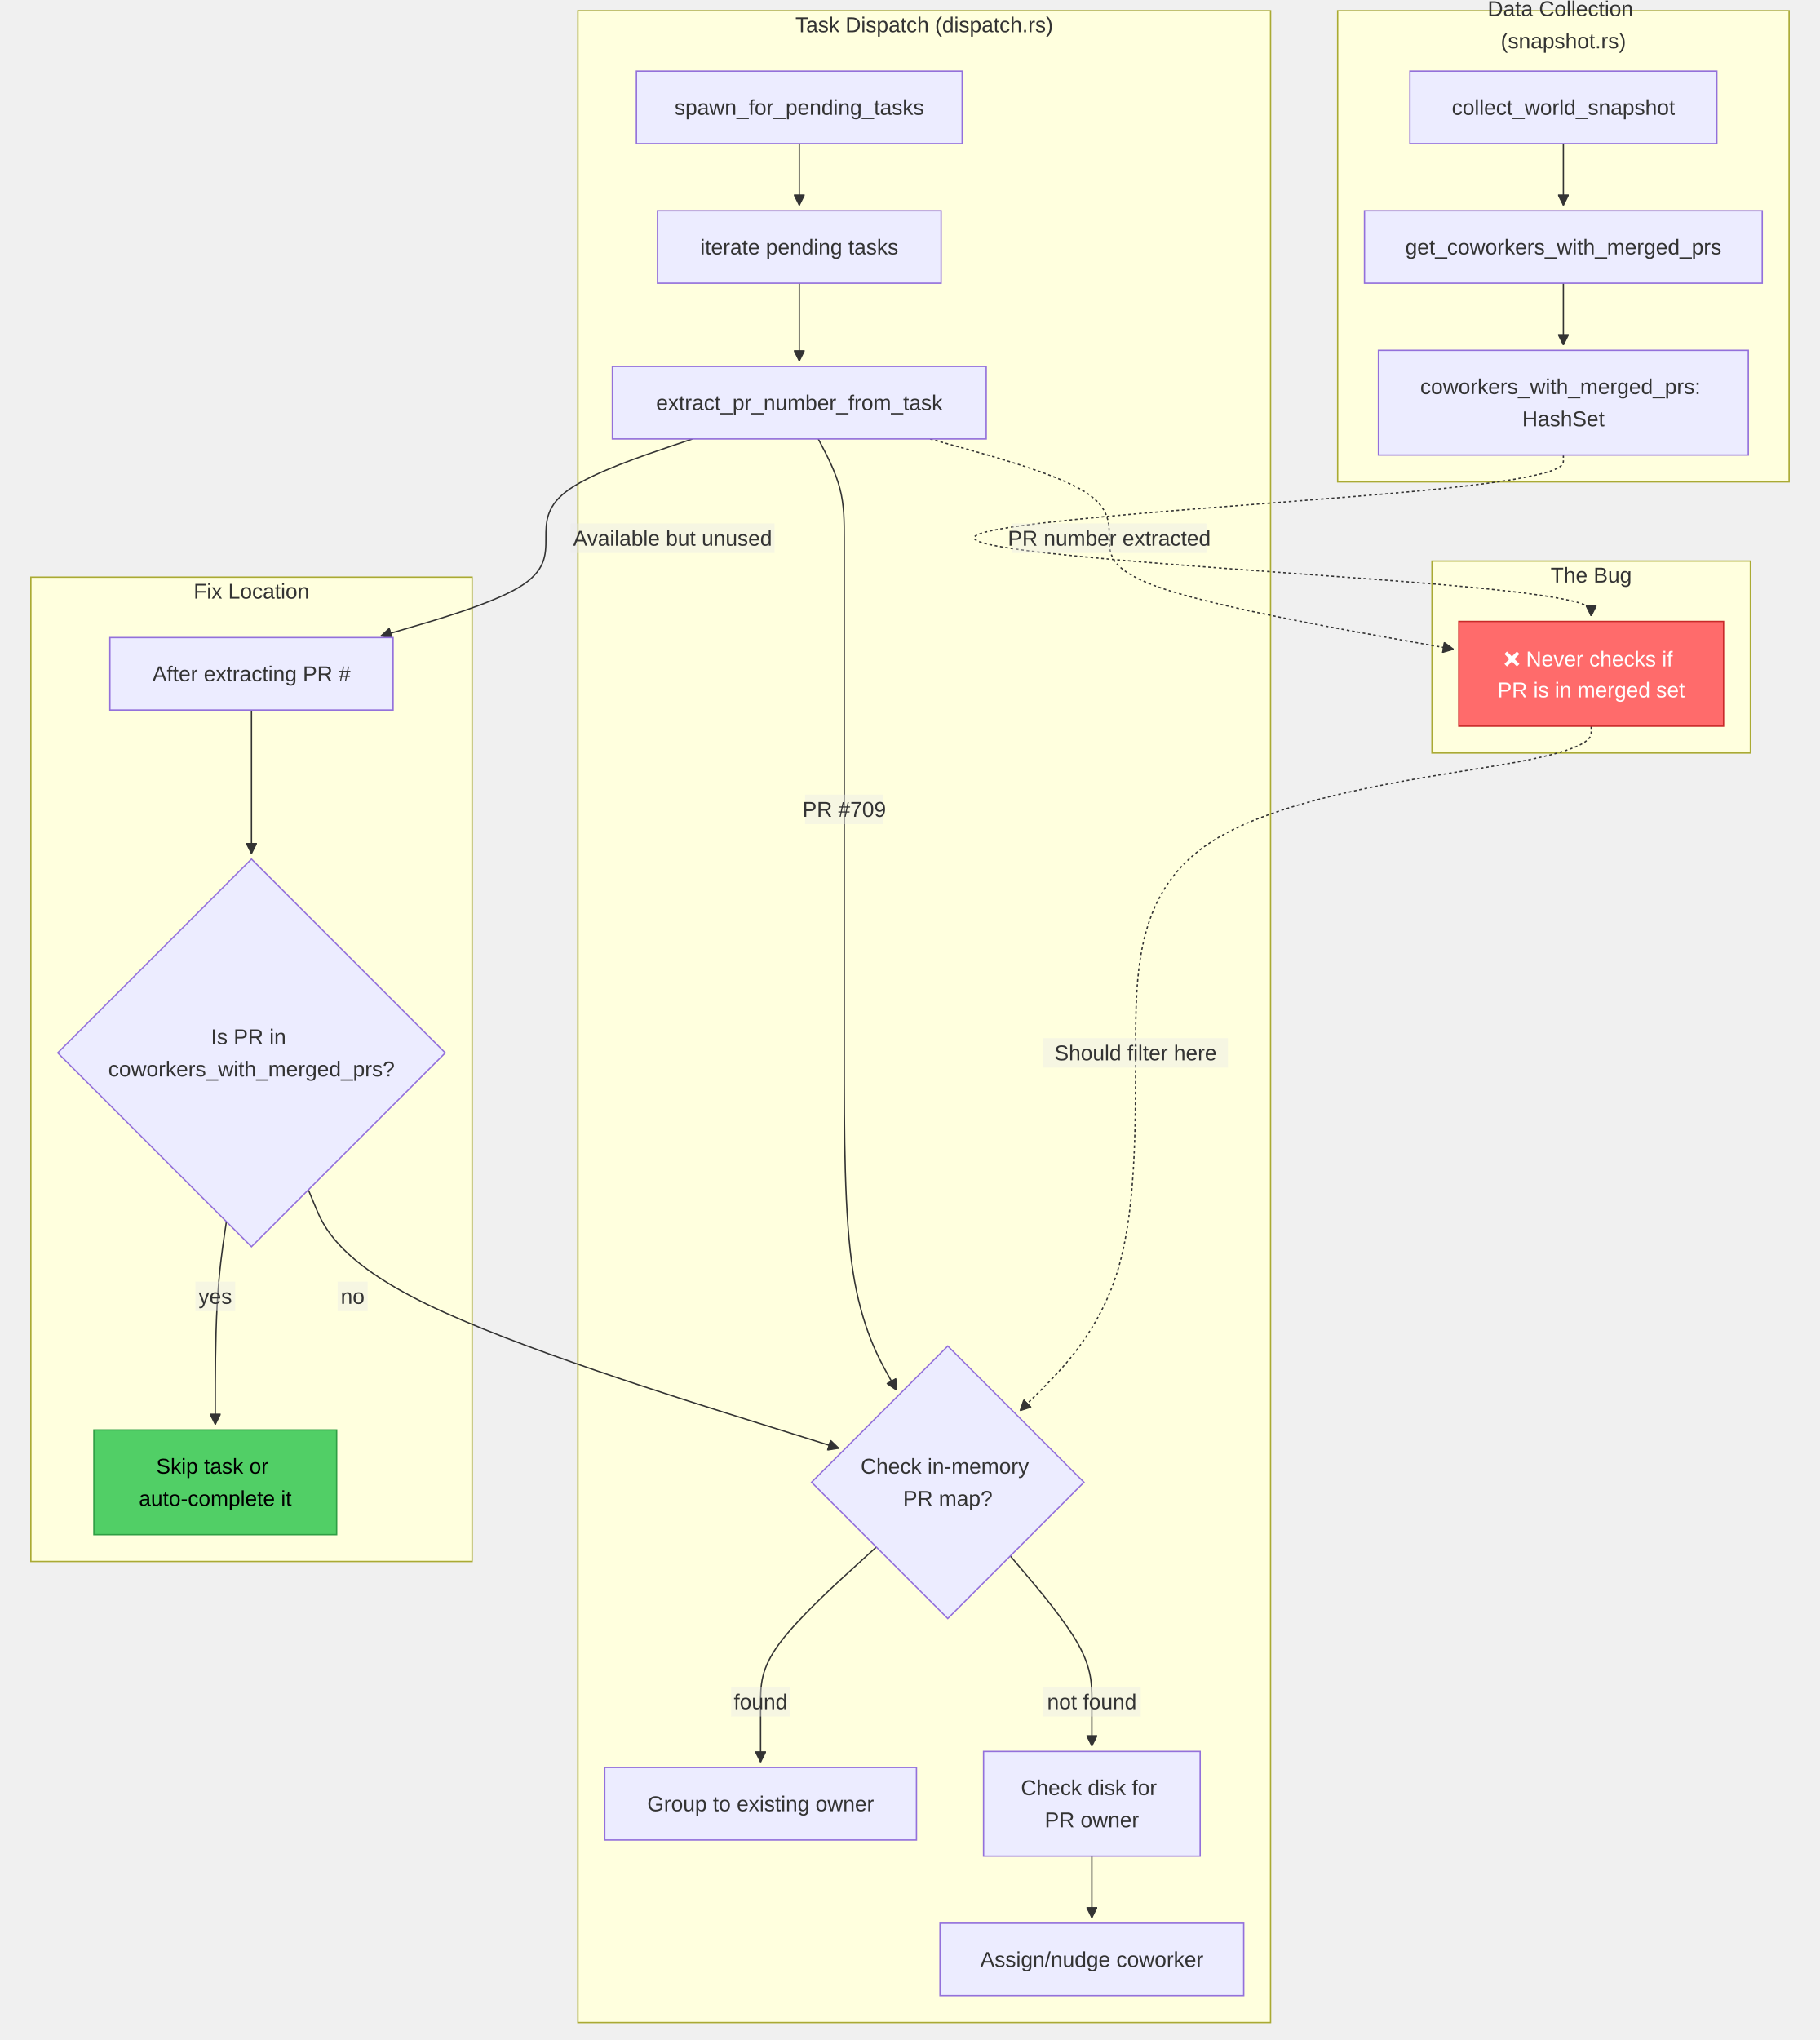
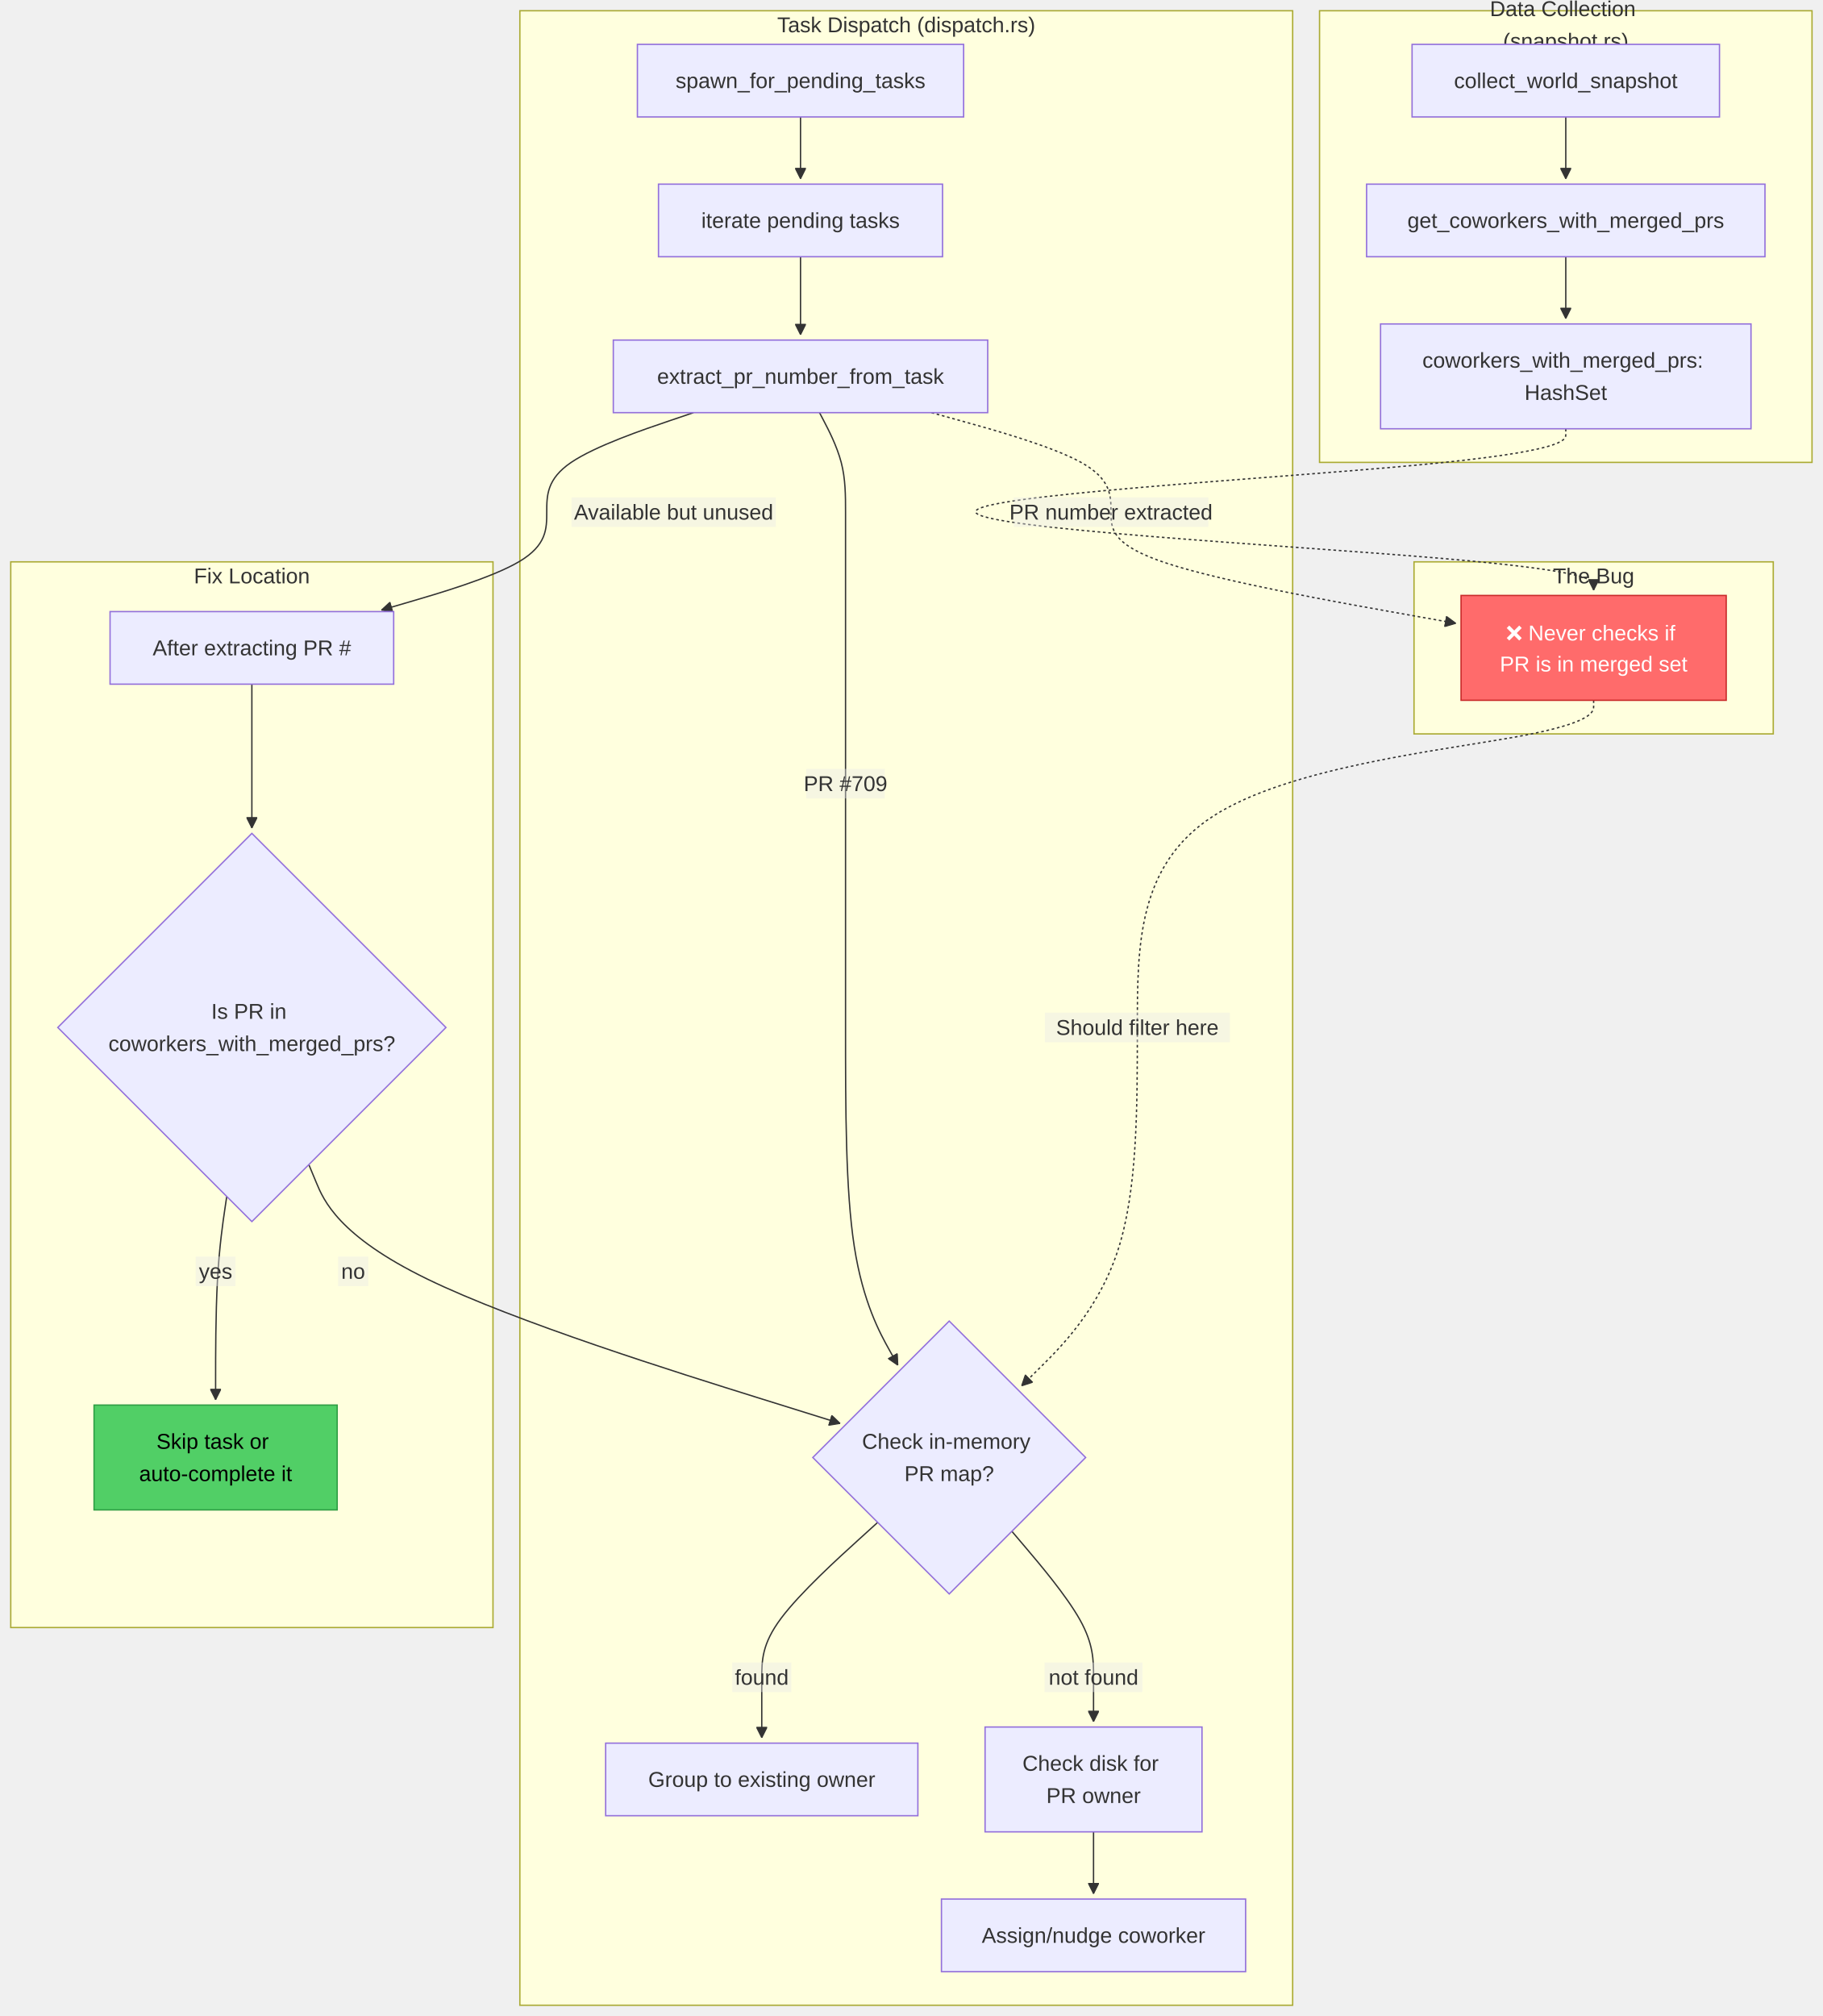
- <svg xmlns="http://www.w3.org/2000/svg" width="1356.277" height="1519.836" viewBox="-8 -28 1356.277 1519.836" class="mermaid">
+ <svg xmlns="http://www.w3.org/2000/svg" width="1356.277" height="1499.836" viewBox="-8 -8 1356.277 1499.836" class="mermaid">
  <style>
.mermaid{font-family:trebuchet ms, verdana, arial, sans-serif;font-size:16px;fill:#333333;}
.error-icon{fill:#552222;}
.error-text{fill:#552222;stroke:#552222;}
.edge-thickness-normal{stroke-width:1px;}
.edge-thickness-thick{stroke-width:3.5px;}
.edge-pattern-solid{stroke-dasharray:0;}
.edge-thickness-invisible{stroke-width:0;fill:none;}
.edge-pattern-dashed{stroke-dasharray:3;}
.edge-pattern-dotted{stroke-dasharray:2;}
.marker{fill:#333333;stroke:#333333;}
.marker.cross{stroke:#333333;}
svg{font-family:trebuchet ms, verdana, arial, sans-serif;font-size:16px;}
p{margin:0;}
.label{font-family:trebuchet ms, verdana, arial, sans-serif;color:#333333;}
.cluster-label text{fill:#333333;}
.cluster-label span{color:#333333;}
.cluster-label span p{background-color:transparent;}
.label text,span{fill:#333333;color:#333333;}
.node rect,.node circle,.node ellipse,.node polygon,.node path{fill:#ECECFF;stroke:#9370DB;stroke-width:1px;}
.rough-node .label text,.node .label text,.image-shape .label,.icon-shape .label{text-anchor:middle;}
.node .katex path{fill:#000;stroke:#000;stroke-width:1px;}
.rough-node .label,.node .label,.image-shape .label,.icon-shape .label{text-align:center;}
.node.clickable{cursor:pointer;}
.root .anchor path{fill:#333333!important;stroke-width:0;stroke:#333333;}
.arrowheadPath{fill:#333333;}
.edgePath .path{stroke:#333333;stroke-width:2.0px;}
.flowchart-link{stroke:#333333;fill:none;}
.edgeLabel{background-color:rgba(232, 232, 232, 0.8);text-align:center;}
.edgeLabel p{background-color:rgba(232, 232, 232, 0.8);}
.edgeLabel rect{opacity:0.5;background-color:rgba(232, 232, 232, 0.8);fill:rgba(232, 232, 232, 0.8);}
.labelBkg{background-color:rgba(232, 232, 232, 0.5);}
.cluster rect{fill:#ffffde;stroke:#aaaa33;stroke-width:1px;}
.cluster text{fill:#333333;}
.cluster span{color:#333333;}
.flowchartTitleText{text-anchor:middle;font-size:18px;fill:#333333;}
rect.text{fill:none;stroke-width:0;}

  </style>
  <defs>
    <marker id="arrow_point" viewBox="0 0 10 10" refX="10" refY="5" markerWidth="8" markerHeight="8" orient="auto" markerUnits="userSpaceOnUse">
      <path d="M 0 0 L 10 5 L 0 10 z" class="marker" />
    </marker>
    <marker id="arrow_point_start" viewBox="0 0 10 10" refX="4.5" refY="5" markerWidth="8" markerHeight="8" orient="auto" markerUnits="userSpaceOnUse">
      <path d="M 0 5 L 10 10 L 10 0 z" class="marker" />
    </marker>
    <marker id="arrow_cross" viewBox="0 0 11 11" refX="12" refY="5.2" markerWidth="11" markerHeight="11" orient="auto" markerUnits="userSpaceOnUse">
      <path d="M 1 1 L 10 10 M 10 1 L 1 10" class="marker cross" fill="none" stroke-width="2" />
    </marker>
    <marker id="arrow_cross_start" viewBox="0 0 11 11" refX="-1" refY="5.2" markerWidth="11" markerHeight="11" orient="auto" markerUnits="userSpaceOnUse">
      <path d="M 1 1 L 10 10 M 10 1 L 1 10" class="marker cross" fill="none" stroke-width="2" />
    </marker>
    <marker id="arrow_circle" viewBox="0 0 10 10" refX="11" refY="5" markerWidth="11" markerHeight="11" orient="auto" markerUnits="userSpaceOnUse">
      <circle cx="5" cy="5" r="5" class="marker" />
    </marker>
    <marker id="arrow_circle_start" viewBox="0 0 10 10" refX="-1" refY="5" markerWidth="11" markerHeight="11" orient="auto" markerUnits="userSpaceOnUse">
      <circle cx="5" cy="5" r="5" class="marker" />
    </marker>
  </defs>
  <g class="root">
    <g class="clusters">
      <g class="cluster" id="subgraph-subGraph0">
-         <rect x="988.84" y="-20" width="336.437" height="351" class="cluster" />
-         <text x="1157.059" y="-4" class="cluster-label" text-anchor="middle">
-           <tspan x="1157.059" y="-4" dy="-0.75em">Data Collection</tspan>
+         <rect x="973.84" y="0" width="366.437" height="336" class="cluster" />
+         <text x="1157.059" y="16" class="cluster-label" text-anchor="middle">
+           <tspan x="1157.059" y="16" dy="-0.75em">Data Collection</tspan>
          <tspan x="1157.059" dy="1.5em">(snapshot.rs)</tspan>
        </text>
      </g>
      <g class="cluster" id="subgraph-subGraph1">
-         <rect x="422.656" y="-20" width="516.184" height="1498.836" class="cluster" />
-         <text x="680.748" y="-4" class="cluster-label" text-anchor="middle">Task Dispatch (dispatch.rs)</text>
+         <rect x="378.82" y="0" width="575.02" height="1483.836" class="cluster" />
+         <text x="666.33" y="16" class="cluster-label" text-anchor="middle">Task Dispatch (dispatch.rs)</text>
      </g>
      <g class="cluster" id="subgraph-subGraph2">
-         <rect x="1059.137" y="390" width="237.305" height="143" class="cluster" />
-         <text x="1177.789" y="406" class="cluster-label" text-anchor="middle">The Bug</text>
+         <rect x="1044.137" y="410" width="267.305" height="128" class="cluster" />
+         <text x="1177.789" y="426" class="cluster-label" text-anchor="middle">The Bug</text>
      </g>
      <g class="cluster" id="subgraph-subGraph3">
-         <rect x="15" y="402" width="328.82" height="733.328" class="cluster" />
-         <text x="179.41" y="418" class="cluster-label" text-anchor="middle">Fix Location</text>
+         <rect x="-0" y="410" width="358.82" height="792.836" class="cluster" />
+         <text x="179.41" y="426" class="cluster-label" text-anchor="middle">Fix Location</text>
      </g>
    </g>
    <g class="edgePaths">
      <g class="edge" id="edge-L-A-B-0">
        <path d="M1157.059,79L1157.059,83.167C1157.059,87.333,1157.059,95.667,1157.059,103.333C1157.059,111,1157.059,118,1157.059,121.5L1157.059,125" class="edge-thickness-normal edge-pattern-solid edge-thickness-normal edge-pattern-solid flowchart-link" marker-end="url(#arrow_point)" />
      </g>
      <g class="edge" id="edge-L-B-C-0">
        <path d="M1157.059,183L1157.059,187.167C1157.059,191.333,1157.059,199.667,1157.059,207.333C1157.059,215,1157.059,222,1157.059,225.5L1157.059,229" class="edge-thickness-normal edge-pattern-solid edge-thickness-normal edge-pattern-solid flowchart-link" marker-end="url(#arrow_point)" />
      </g>
      <g class="edge" id="edge-L-D-E-0">
        <path d="M587.648,79L587.648,83.167C587.648,87.333,587.648,95.667,587.648,103.333C587.648,111,587.648,118,587.648,121.5L587.648,125" class="edge-thickness-normal edge-pattern-solid edge-thickness-normal edge-pattern-solid flowchart-link" marker-end="url(#arrow_point)" />
      </g>
      <g class="edge" id="edge-L-E-F-0">
        <path d="M587.648,183L587.648,187.167C587.648,191.333,587.648,199.667,587.648,209.333C587.648,219,587.648,230,587.648,235.5L587.648,241" class="edge-thickness-normal edge-pattern-solid edge-thickness-normal edge-pattern-solid flowchart-link" marker-end="url(#arrow_point)" />
      </g>
      <g class="edge" id="edge-L-F-G-0">
        <path d="M601.781,299L605.009,305.167C608.237,311.333,614.693,323.667,617.921,336C621.148,348.333,621.148,360.667,621.148,373C621.148,385.333,621.148,397.667,621.148,414.5C621.148,431.333,621.148,452.667,621.148,474C621.148,495.333,621.148,516.667,621.148,533.5C621.148,550.333,621.148,562.667,621.148,599.068C621.148,635.47,621.148,695.94,621.148,756.41C621.148,816.88,621.148,877.35,627.63,919.222C634.111,961.093,647.074,984.366,653.556,996.003L660.037,1007.639" class="edge-thickness-normal edge-pattern-solid edge-thickness-normal edge-pattern-solid flowchart-link" marker-end="url(#arrow_point)" />
      </g>
      <g class="edge" id="edge-L-G-H-0">
        <path d="M645.067,1124.606L630.691,1137.644C616.315,1150.683,587.564,1176.759,573.188,1195.964C558.813,1215.169,558.813,1227.503,558.813,1241.169C558.813,1254.836,558.813,1269.836,558.813,1277.336L558.813,1284.836" class="edge-thickness-normal edge-pattern-solid edge-thickness-normal edge-pattern-solid flowchart-link" marker-end="url(#arrow_point)" />
      </g>
      <g class="edge" id="edge-L-G-I-0">
        <path d="M744.9,1131.233L755.029,1143.167C765.158,1155.101,785.417,1178.968,795.547,1197.069C805.676,1215.169,805.676,1227.503,805.676,1239.169C805.676,1250.836,805.676,1261.836,805.676,1267.336L805.676,1272.836" class="edge-thickness-normal edge-pattern-solid edge-thickness-normal edge-pattern-solid flowchart-link" marker-end="url(#arrow_point)" />
      </g>
      <g class="edge" id="edge-L-I-J-0">
        <path d="M805.676,1354.836L805.676,1359.003C805.676,1363.169,805.676,1371.503,805.676,1379.169C805.676,1386.836,805.676,1393.836,805.676,1397.336L805.676,1400.836" class="edge-thickness-normal edge-pattern-solid edge-thickness-normal edge-pattern-solid flowchart-link" marker-end="url(#arrow_point)" />
      </g>
      <g class="edge" id="edge-L-C-K-0">
        <path d="M1157.059,311L1157.059,315.167C1157.059,319.333,1157.059,327.667,1046.421,338C935.784,348.333,714.509,360.667,717.964,373C721.419,385.333,949.604,397.667,1063.697,407.333C1177.789,417,1177.789,424,1177.789,427.5L1177.789,431" class="edge-thickness-normal edge-pattern-dotted edge-thickness-normal edge-pattern-solid flowchart-link" marker-end="url(#arrow_point)" />
      </g>
      <g class="edge" id="edge-L-F-K-0">
        <path d="M685.107,299L707.367,305.167C729.626,311.333,774.144,323.667,796.403,336C818.662,348.333,818.662,360.667,818.662,373C818.662,385.333,818.662,397.667,861.418,411.453C904.174,425.239,989.687,440.478,1032.443,448.098L1075.199,455.717" class="edge-thickness-normal edge-pattern-dotted edge-thickness-normal edge-pattern-solid flowchart-link" marker-end="url(#arrow_point)" />
      </g>
      <g class="edge" id="edge-L-K-G-0">
        <path d="M1177.789,513L1177.789,517.167C1177.789,521.333,1177.789,529.667,1121.203,540C1064.617,550.333,951.445,562.667,894.859,599.068C838.273,635.47,838.273,695.94,838.274,756.41C838.273,816.88,838.273,877.35,823.922,921.787C809.57,966.223,780.866,994.626,766.514,1008.827L752.162,1023.028" class="edge-thickness-normal edge-pattern-dotted edge-thickness-normal edge-pattern-solid flowchart-link" marker-end="url(#arrow_point)" />
      </g>
      <g class="edge" id="edge-L-L-M-0">
        <path d="M179.41,501L179.41,507.167C179.41,513.333,179.41,525.667,179.41,538C179.41,550.333,179.41,562.667,179.41,574.333C179.41,586,179.41,597,179.41,602.5L179.41,608" class="edge-thickness-normal edge-pattern-solid edge-thickness-normal edge-pattern-solid flowchart-link" marker-end="url(#arrow_point)" />
      </g>
      <g class="edge" id="edge-L-M-N-0">
        <path d="M160.713,882.123L159.333,891.406C157.952,900.689,155.191,919.255,153.81,944.455C152.43,969.656,152.43,1001.492,152.43,1017.41L152.43,1033.328" class="edge-thickness-normal edge-pattern-solid edge-thickness-normal edge-pattern-solid flowchart-link" marker-end="url(#arrow_point)" />
      </g>
      <g class="edge" id="edge-L-M-G-0">
        <path d="M221.799,858.432L227.296,871.663C232.793,884.895,243.788,911.358,309.676,943.449C375.565,975.54,496.346,1013.26,556.737,1032.119L617.128,1050.979" class="edge-thickness-normal edge-pattern-solid edge-thickness-normal edge-pattern-solid flowchart-link" marker-end="url(#arrow_point)" />
      </g>
      <g class="edge" id="edge-L-F-L-0">
        <path d="M507.987,299L489.792,305.167C471.598,311.333,435.209,323.667,417.015,336C398.82,348.333,398.82,360.667,398.82,373C398.82,385.333,398.82,397.667,378.319,409.813C357.818,421.96,316.816,433.92,296.315,439.9L275.814,445.88" class="edge-thickness-normal edge-pattern-solid edge-thickness-normal edge-pattern-solid flowchart-link" marker-end="url(#arrow_point)" />
      </g>
    </g>
    <g class="edgeLabels">
      <g class="edgeLabel" id="edge-label-L-F-G-0">
        <rect x="591.948" y="564" width="58.4" height="22" class="edge-label-bg" />
        <text x="621.148" y="575" class="edge-label" text-anchor="middle" dominant-baseline="central">PR #709</text>
      </g>
      <g class="edgeLabel" id="edge-label-L-G-H-0">
        <rect x="536.813" y="1228.836" width="44" height="22" class="edge-label-bg" />
        <text x="558.813" y="1239.836" class="edge-label" text-anchor="middle" dominant-baseline="central">found</text>
      </g>
      <g class="edgeLabel" id="edge-label-L-G-I-0">
        <rect x="769.276" y="1228.836" width="72.8" height="22" class="edge-label-bg" />
        <text x="805.676" y="1239.836" class="edge-label" text-anchor="middle" dominant-baseline="central">not found</text>
      </g>
      <g class="edgeLabel" id="edge-label-L-C-K-0">
        <rect x="417.234" y="362" width="152" height="22" class="edge-label-bg" />
        <text x="493.234" y="373" class="edge-label" text-anchor="middle" dominant-baseline="central">Available but unused</text>
      </g>
      <g class="edgeLabel" id="edge-label-L-F-K-0">
        <rect x="746.262" y="362" width="144.8" height="22" class="edge-label-bg" />
        <text x="818.662" y="373" class="edge-label" text-anchor="middle" dominant-baseline="central">PR number extracted</text>
      </g>
      <g class="edgeLabel" id="edge-label-L-K-G-0">
        <rect x="769.474" y="745.41" width="137.6" height="22" class="edge-label-bg" />
        <text x="838.274" y="756.41" class="edge-label" text-anchor="middle" dominant-baseline="central">Should filter here</text>
      </g>
      <g class="edgeLabel" id="edge-label-L-M-N-0">
        <rect x="137.63" y="926.82" width="29.6" height="22" class="edge-label-bg" />
        <text x="152.43" y="937.82" class="edge-label" text-anchor="middle" dominant-baseline="central">yes</text>
      </g>
      <g class="edgeLabel" id="edge-label-L-M-G-0">
        <rect x="243.583" y="926.82" width="22.4" height="22" class="edge-label-bg" />
        <text x="254.783" y="937.82" class="edge-label" text-anchor="middle" dominant-baseline="central">no</text>
      </g>
    </g>
    <g class="nodes">
      <g class="node default" id="node-A">
        <rect x="1042.684" y="25" width="228.75" height="54" />
        <text x="1157.059" y="52" class="label" text-anchor="middle" dominant-baseline="central">collect_world_snapshot</text>
      </g>
      <g class="node default" id="node-B">
        <rect x="1008.84" y="129" width="296.437" height="54" />
        <text x="1157.059" y="156" class="label" text-anchor="middle" dominant-baseline="central">get_coworkers_with_merged_prs</text>
      </g>
      <g class="node default" id="node-C">
        <rect x="1019.238" y="233" width="275.641" height="78" />
        <text x="1157.059" y="272" class="label" text-anchor="middle" dominant-baseline="central">
          <tspan x="1157.059" y="272" dy="-0.75em">coworkers_with_merged_prs:</tspan>
          <tspan x="1157.059" dy="1.5em">HashSet</tspan>
        </text>
      </g>
      <g class="node default" id="node-D">
        <rect x="466.277" y="25" width="242.742" height="54" />
        <text x="587.648" y="52" class="label" text-anchor="middle" dominant-baseline="central">spawn_for_pending_tasks</text>
      </g>
      <g class="node default" id="node-E">
        <rect x="481.961" y="129" width="211.375" height="54" />
        <text x="587.648" y="156" class="label" text-anchor="middle" dominant-baseline="central">iterate pending tasks</text>
      </g>
      <g class="node default" id="node-F">
        <rect x="448.352" y="245" width="278.594" height="54" />
        <text x="587.648" y="272" class="label" text-anchor="middle" dominant-baseline="central">extract_pr_number_from_task</text>
      </g>
      <g class="node default" id="node-G">
        <polygon points="698.297,974.82 799.805,1076.328 698.297,1177.836 596.789,1076.328" />
        <text x="698.297" y="1076.328" class="label" text-anchor="middle" dominant-baseline="central">
          <tspan x="698.297" y="1076.328" dy="-0.75em">Check in-memory</tspan>
          <tspan x="698.297" dy="1.5em">PR map?</tspan>
        </text>
      </g>
      <g class="node default" id="node-H">
        <rect x="442.656" y="1288.836" width="232.313" height="54" />
        <text x="558.813" y="1315.836" class="label" text-anchor="middle" dominant-baseline="central">Group to existing owner</text>
      </g>
      <g class="node default" id="node-I">
        <rect x="724.969" y="1276.836" width="161.414" height="78" />
        <text x="805.676" y="1315.836" class="label" text-anchor="middle" dominant-baseline="central">
          <tspan x="805.676" y="1315.836" dy="-0.75em">Check disk for</tspan>
          <tspan x="805.676" dy="1.5em">PR owner</tspan>
        </text>
      </g>
      <g class="node default" id="node-J">
        <rect x="692.512" y="1404.836" width="226.328" height="54" />
        <text x="805.676" y="1431.836" class="label" text-anchor="middle" dominant-baseline="central">Assign/nudge coworker</text>
      </g>
      <g class="node default" id="node-K">
        <rect x="1079.137" y="435" width="197.305" height="78" style="fill:#ff6b6b !important;stroke:#c92a2a !important;color:#fff !important" />
        <text x="1177.789" y="474" class="label" text-anchor="middle" dominant-baseline="central" style="fill: #fff">
          <tspan x="1177.789" y="474" dy="-0.75em">❌ Never checks if</tspan>
          <tspan x="1177.789" dy="1.5em">PR is in merged set</tspan>
        </text>
      </g>
      <g class="node default" id="node-L">
        <rect x="73.891" y="447" width="211.039" height="54" />
        <text x="179.41" y="474" class="label" text-anchor="middle" dominant-baseline="central">After extracting PR #</text>
      </g>
      <g class="node default" id="node-M">
        <polygon points="179.41,612 323.82,756.41 179.41,900.82 35,756.41" />
        <text x="179.41" y="756.41" class="label" text-anchor="middle" dominant-baseline="central">
          <tspan x="179.41" y="756.41" dy="-0.75em">Is PR in</tspan>
          <tspan x="179.41" dy="1.5em">coworkers_with_merged_prs?</tspan>
        </text>
      </g>
      <g class="node default" id="node-N">
        <rect x="61.98" y="1037.328" width="180.898" height="78" style="fill:#51cf66 !important;stroke:#2f9e44 !important;color:#000 !important" />
        <text x="152.43" y="1076.328" class="label" text-anchor="middle" dominant-baseline="central" style="fill: #000">
          <tspan x="152.43" y="1076.328" dy="-0.75em">Skip task or</tspan>
          <tspan x="152.43" dy="1.5em">auto-complete it</tspan>
        </text>
      </g>
    </g>
  </g>
</svg>
